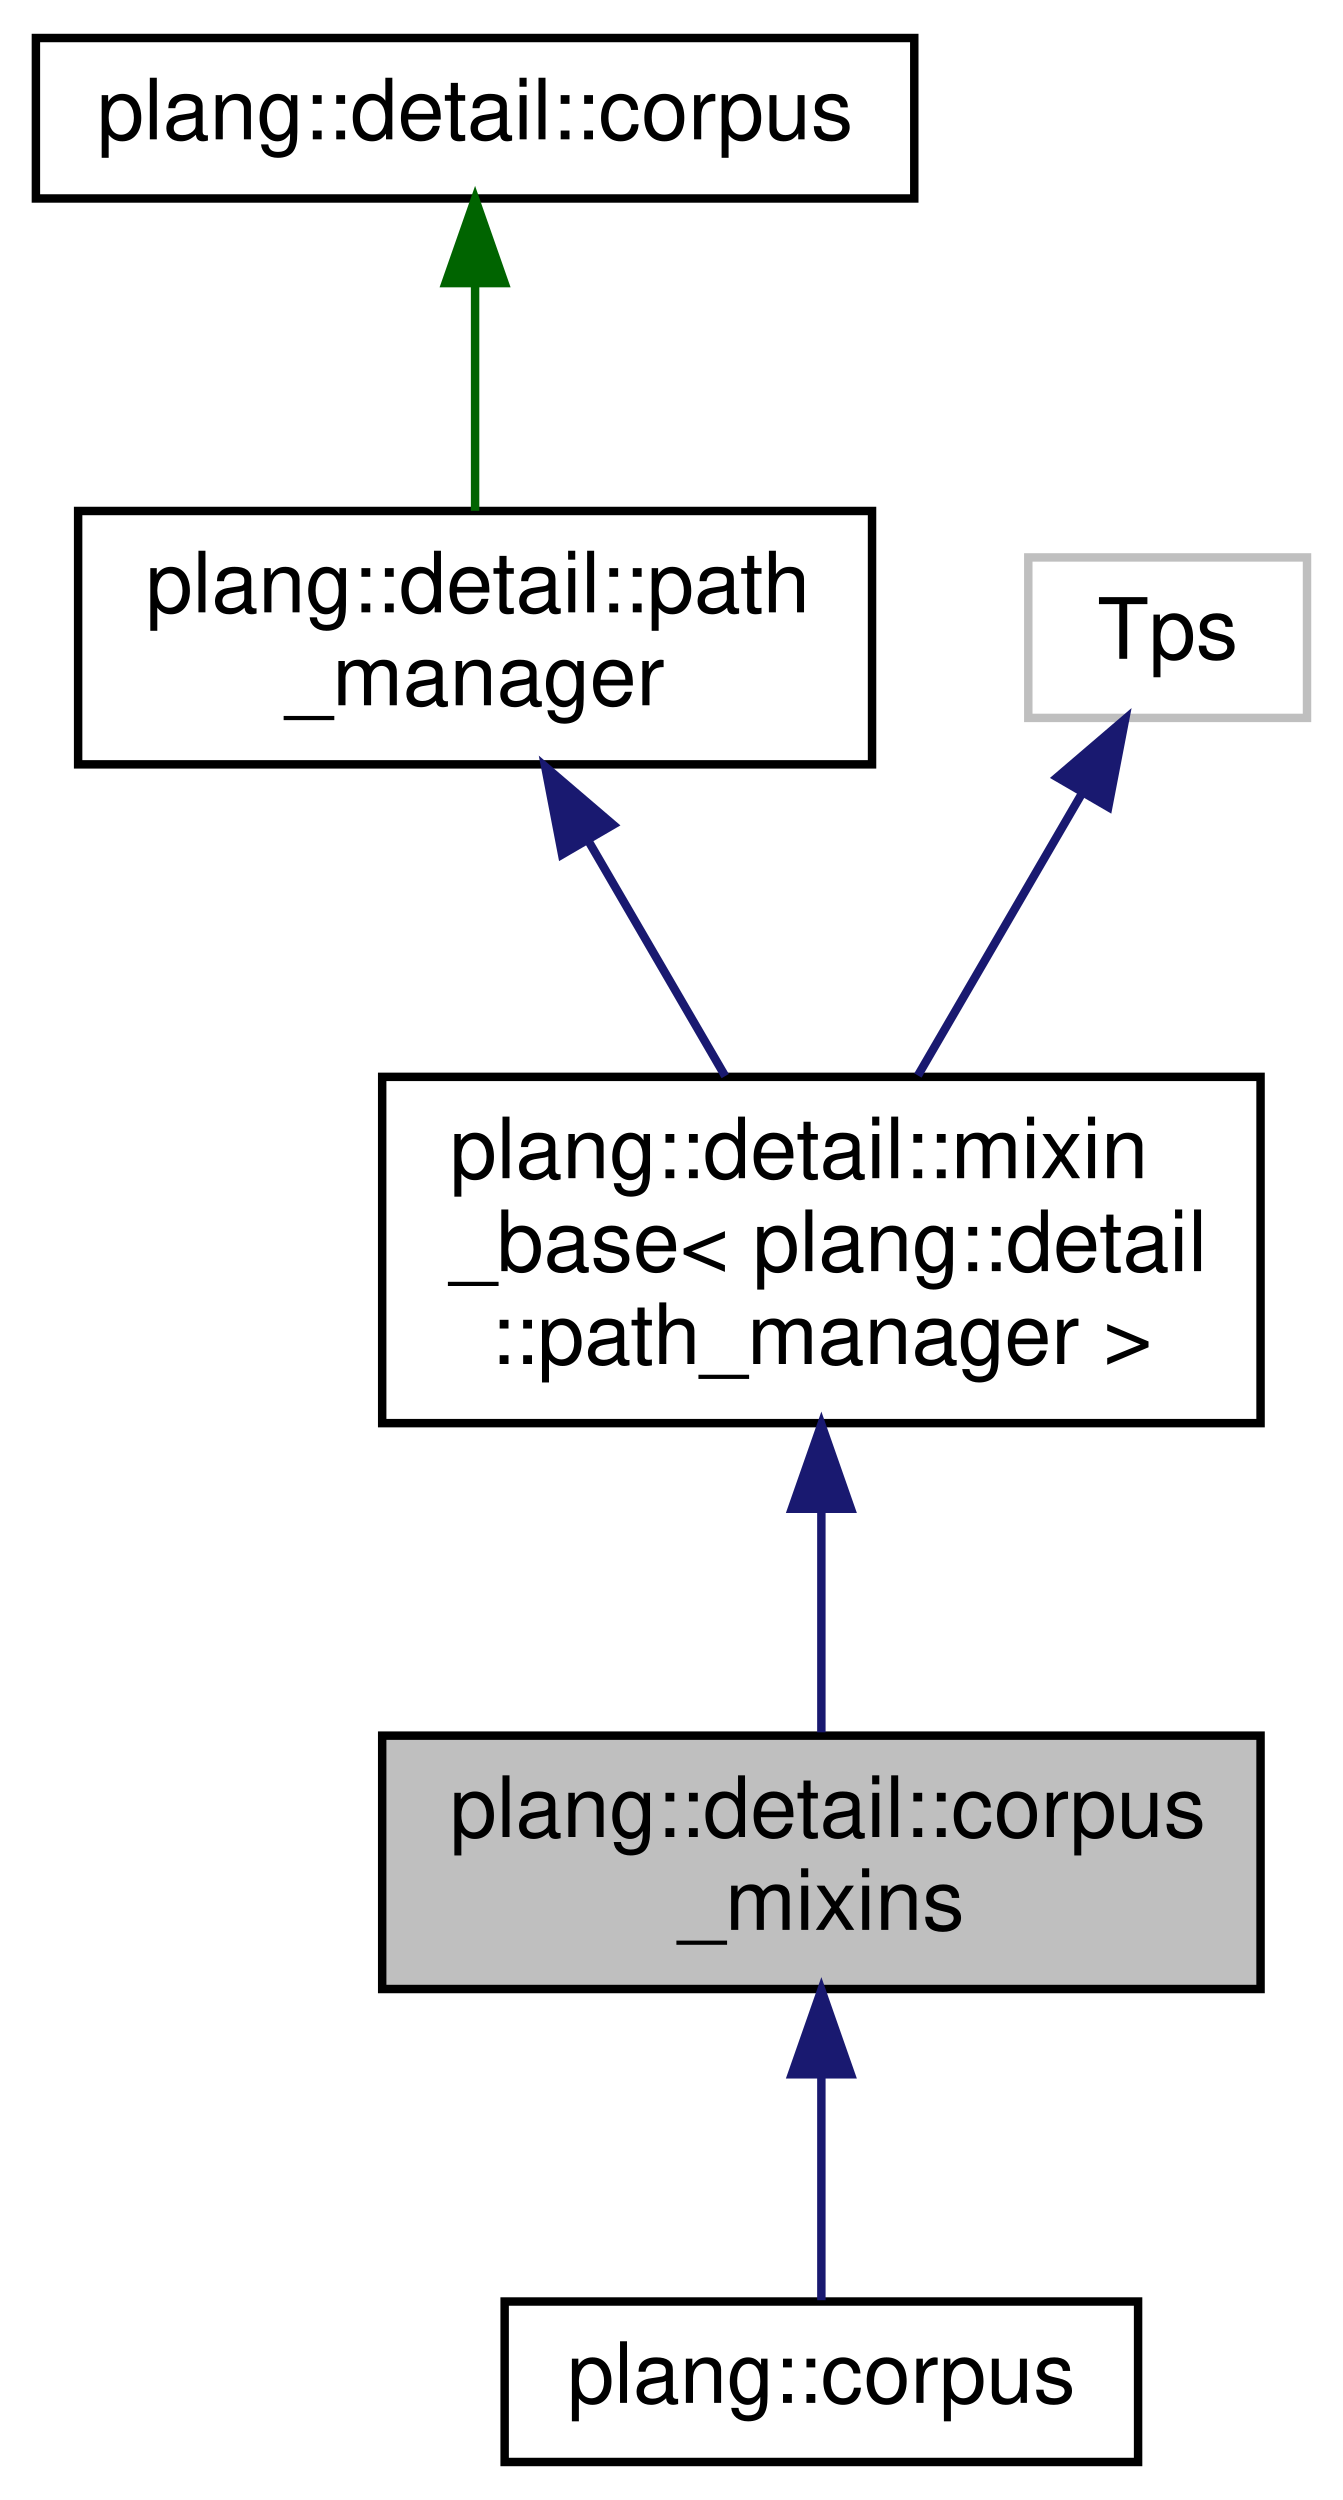
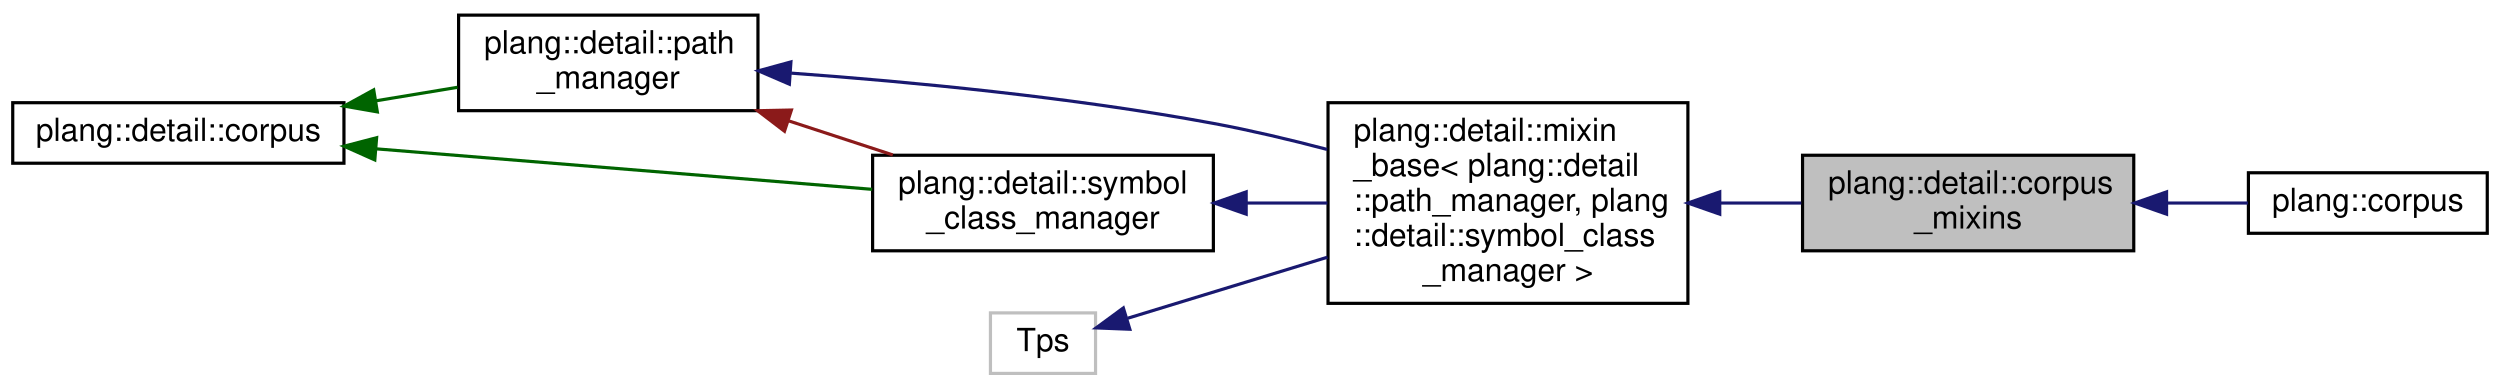
- <svg xmlns="http://www.w3.org/2000/svg" xmlns:xlink="http://www.w3.org/1999/xlink" width="159pt" height="296pt" viewBox="0.00 0.00 158.50 296.00">
-   <g id="graph0" class="graph" transform="scale(1 1) rotate(0) translate(4 292)">
+ <svg xmlns="http://www.w3.org/2000/svg" xmlns:xlink="http://www.w3.org/1999/xlink" width="785pt" height="122pt" viewBox="0.00 0.00 785.00 121.50">
+   <g id="graph0" class="graph" transform="scale(1 1) rotate(0) translate(4 117.5)">
    <g id="node1" class="node">
      <g id="a_node1">
        <a xlink:title="Base class for the corpus.">
-           <polygon fill="#bfbfbf" stroke="black" points="41,-56.5 41,-86.5 145,-86.5 145,-56.5 41,-56.5" />
-           <text text-anchor="start" x="49" y="-74.5" font-family="Helvetica,sans-Serif" font-size="10.00">plang::detail::corpus</text>
-           <text text-anchor="middle" x="93" y="-63.5" font-family="Helvetica,sans-Serif" font-size="10.00">_mixins</text>
+           <polygon fill="#bfbfbf" stroke="black" points="562,-39 562,-69 666,-69 666,-39 562,-39" />
+           <text text-anchor="start" x="570" y="-57" font-family="Helvetica,sans-Serif" font-size="10.00">plang::detail::corpus</text>
+           <text text-anchor="middle" x="614" y="-46" font-family="Helvetica,sans-Serif" font-size="10.00">_mixins</text>
        </a>
      </g>
    </g>
-     <g id="node6" class="node">
-       <g id="a_node6">
+     <g id="node7" class="node">
+       <g id="a_node7">
        <a xlink:href="classplang_1_1corpus.html" target="_top" xlink:title="The main interface for interacting with a corpus.">
-           <polygon fill="none" stroke="black" points="55.5,-0.5 55.5,-19.5 130.5,-19.5 130.5,-0.5 55.5,-0.5" />
-           <text text-anchor="middle" x="93" y="-7.5" font-family="Helvetica,sans-Serif" font-size="10.00">plang::corpus</text>
+           <polygon fill="none" stroke="black" points="702,-44.5 702,-63.5 777,-63.5 777,-44.5 702,-44.5" />
+           <text text-anchor="middle" x="739.5" y="-51.5" font-family="Helvetica,sans-Serif" font-size="10.00">plang::corpus</text>
        </a>
      </g>
    </g>
-     <g id="edge5" class="edge">
-       <path fill="none" stroke="midnightblue" d="M93,-46.29C93,-36.86 93,-26.65 93,-19.66" />
-       <polygon fill="midnightblue" stroke="midnightblue" points="89.5,-46.4 93,-56.4 96.5,-46.4 89.5,-46.4" />
+     <g id="edge8" class="edge">
+       <path fill="none" stroke="midnightblue" d="M676.45,-54C685.14,-54 693.83,-54 701.85,-54" />
+       <polygon fill="midnightblue" stroke="midnightblue" points="676.3,-50.5 666.3,-54 676.3,-57.5 676.3,-50.5" />
    </g>
    <g id="node2" class="node">
      <g id="a_node2">
        <a xlink:href="structplang_1_1detail_1_1mixin__base.html" target="_top" xlink:title=" ">
-           <polygon fill="none" stroke="black" points="41,-123.5 41,-164.5 145,-164.5 145,-123.5 41,-123.5" />
-           <text text-anchor="start" x="49" y="-152.5" font-family="Helvetica,sans-Serif" font-size="10.00">plang::detail::mixin</text>
-           <text text-anchor="start" x="49" y="-141.5" font-family="Helvetica,sans-Serif" font-size="10.00">_base&lt; plang::detail</text>
-           <text text-anchor="middle" x="93" y="-130.5" font-family="Helvetica,sans-Serif" font-size="10.00">::path_manager &gt;</text>
+           <polygon fill="none" stroke="black" points="413,-22.5 413,-85.5 526,-85.5 526,-22.5 413,-22.5" />
+           <text text-anchor="start" x="421" y="-73.5" font-family="Helvetica,sans-Serif" font-size="10.00">plang::detail::mixin</text>
+           <text text-anchor="start" x="421" y="-62.5" font-family="Helvetica,sans-Serif" font-size="10.00">_base&lt; plang::detail</text>
+           <text text-anchor="start" x="421" y="-51.5" font-family="Helvetica,sans-Serif" font-size="10.00">::path_manager, plang</text>
+           <text text-anchor="start" x="421" y="-40.5" font-family="Helvetica,sans-Serif" font-size="10.00">::detail::symbol_class</text>
+           <text text-anchor="middle" x="469.5" y="-29.5" font-family="Helvetica,sans-Serif" font-size="10.00">_manager &gt;</text>
        </a>
      </g>
    </g>
    <g id="edge1" class="edge">
-       <path fill="none" stroke="midnightblue" d="M93,-113.08C93,-104.01 93,-94.45 93,-86.89" />
-       <polygon fill="midnightblue" stroke="midnightblue" points="89.5,-113.36 93,-123.36 96.5,-113.36 89.5,-113.36" />
+       <path fill="none" stroke="midnightblue" d="M536,-54C544.59,-54 553.3,-54 561.61,-54" />
+       <polygon fill="midnightblue" stroke="midnightblue" points="536,-50.5 526,-54 536,-57.5 536,-50.5" />
    </g>
    <g id="node3" class="node">
      <g id="a_node3">
        <a xlink:href="classplang_1_1detail_1_1path__manager.html" target="_top" xlink:title="Handles database actions for paths.">
-           <polygon fill="none" stroke="black" points="5,-201.5 5,-231.5 99,-231.5 99,-201.5 5,-201.5" />
-           <text text-anchor="start" x="13" y="-219.5" font-family="Helvetica,sans-Serif" font-size="10.00">plang::detail::path</text>
-           <text text-anchor="middle" x="52" y="-208.5" font-family="Helvetica,sans-Serif" font-size="10.00">_manager</text>
+           <polygon fill="none" stroke="black" points="140,-83 140,-113 234,-113 234,-83 140,-83" />
+           <text text-anchor="start" x="148" y="-101" font-family="Helvetica,sans-Serif" font-size="10.00">plang::detail::path</text>
+           <text text-anchor="middle" x="187" y="-90" font-family="Helvetica,sans-Serif" font-size="10.00">_manager</text>
        </a>
      </g>
    </g>
    <g id="edge2" class="edge">
-       <path fill="none" stroke="midnightblue" d="M65.43,-192.41C70.66,-183.42 76.59,-173.22 81.61,-164.59" />
-       <polygon fill="midnightblue" stroke="midnightblue" points="62.3,-190.83 60.3,-201.23 68.35,-194.35 62.3,-190.83" />
+       <path fill="none" stroke="midnightblue" d="M244.42,-94.79C282.17,-92.05 332.84,-87.19 377,-79 388.66,-76.84 401,-73.91 412.71,-70.83" />
+       <polygon fill="midnightblue" stroke="midnightblue" points="243.86,-91.32 234.13,-95.51 244.35,-98.31 243.86,-91.32" />
+     </g>
+     <g id="node5" class="node">
+       <g id="a_node5">
+         <a xlink:href="classplang_1_1detail_1_1symbol__class__manager.html" target="_top" xlink:title=" ">
+           <polygon fill="none" stroke="black" points="270,-39 270,-69 377,-69 377,-39 270,-39" />
+           <text text-anchor="start" x="278" y="-57" font-family="Helvetica,sans-Serif" font-size="10.00">plang::detail::symbol</text>
+           <text text-anchor="middle" x="323.5" y="-46" font-family="Helvetica,sans-Serif" font-size="10.00">_class_manager</text>
+         </a>
+       </g>
+     </g>
+     <g id="edge6" class="edge">
+       <path fill="none" stroke="#8b1a1a" d="M243.73,-79.77C254.58,-76.22 265.84,-72.54 276.34,-69.1" />
+       <polygon fill="#8b1a1a" stroke="#8b1a1a" points="242.33,-76.54 233.91,-82.98 244.5,-83.2 242.33,-76.54" />
    </g>
    <g id="node4" class="node">
      <g id="a_node4">
        <a xlink:href="classplang_1_1detail_1_1corpus.html" target="_top" xlink:title="Provides a basic interface to a database.">
-           <polygon fill="none" stroke="black" points="0,-268.5 0,-287.5 104,-287.5 104,-268.5 0,-268.5" />
-           <text text-anchor="middle" x="52" y="-275.5" font-family="Helvetica,sans-Serif" font-size="10.00">plang::detail::corpus</text>
+           <polygon fill="none" stroke="black" points="0,-66.5 0,-85.5 104,-85.5 104,-66.5 0,-66.5" />
+           <text text-anchor="middle" x="52" y="-73.5" font-family="Helvetica,sans-Serif" font-size="10.00">plang::detail::corpus</text>
        </a>
      </g>
    </g>
    <g id="edge3" class="edge">
-       <path fill="none" stroke="darkgreen" d="M52,-258.23C52,-249.59 52,-239.5 52,-231.52" />
-       <polygon fill="darkgreen" stroke="darkgreen" points="48.5,-258.48 52,-268.48 55.5,-258.48 48.5,-258.48" />
+       <path fill="none" stroke="darkgreen" d="M114.06,-86.1C122.67,-87.52 131.4,-88.97 139.67,-90.34" />
+       <polygon fill="darkgreen" stroke="darkgreen" points="114.48,-82.62 104.04,-84.44 113.34,-89.53 114.48,-82.62" />
    </g>
-     <g id="node5" class="node">
-       <g id="a_node5">
+     <g id="edge5" class="edge">
+       <path fill="none" stroke="darkgreen" d="M114.05,-71.02C160.99,-67.18 225.16,-61.95 269.86,-58.3" />
+       <polygon fill="darkgreen" stroke="darkgreen" points="113.69,-67.53 104.01,-71.84 114.26,-74.51 113.69,-67.53" />
+     </g>
+     <g id="edge4" class="edge">
+       <path fill="none" stroke="midnightblue" d="M387.47,-54C395.9,-54 404.5,-54 412.8,-54" />
+       <polygon fill="midnightblue" stroke="midnightblue" points="387.3,-50.5 377.3,-54 387.3,-57.5 387.3,-50.5" />
+     </g>
+     <g id="node6" class="node">
+       <g id="a_node6">
        <a xlink:title=" ">
-           <polygon fill="none" stroke="#bfbfbf" points="117.5,-207 117.5,-226 150.5,-226 150.5,-207 117.5,-207" />
-           <text text-anchor="middle" x="134" y="-214" font-family="Helvetica,sans-Serif" font-size="10.00">Tps</text>
+           <polygon fill="none" stroke="#bfbfbf" points="307,-0.5 307,-19.5 340,-19.5 340,-0.5 307,-0.5" />
+           <text text-anchor="middle" x="323.5" y="-7.5" font-family="Helvetica,sans-Serif" font-size="10.00">Tps</text>
        </a>
      </g>
    </g>
-     <g id="edge4" class="edge">
-       <path fill="none" stroke="midnightblue" d="M123.89,-198.12C118,-187.98 110.54,-175.17 104.43,-164.66" />
-       <polygon fill="midnightblue" stroke="midnightblue" points="120.92,-199.97 128.97,-206.86 126.97,-196.45 120.92,-199.97" />
+     <g id="edge7" class="edge">
+       <path fill="none" stroke="midnightblue" d="M350.13,-17.83C367.53,-23.15 391.21,-30.38 412.82,-36.99" />
+       <polygon fill="midnightblue" stroke="midnightblue" points="350.77,-14.37 340.18,-14.79 348.73,-21.06 350.77,-14.37" />
    </g>
  </g>
</svg>
